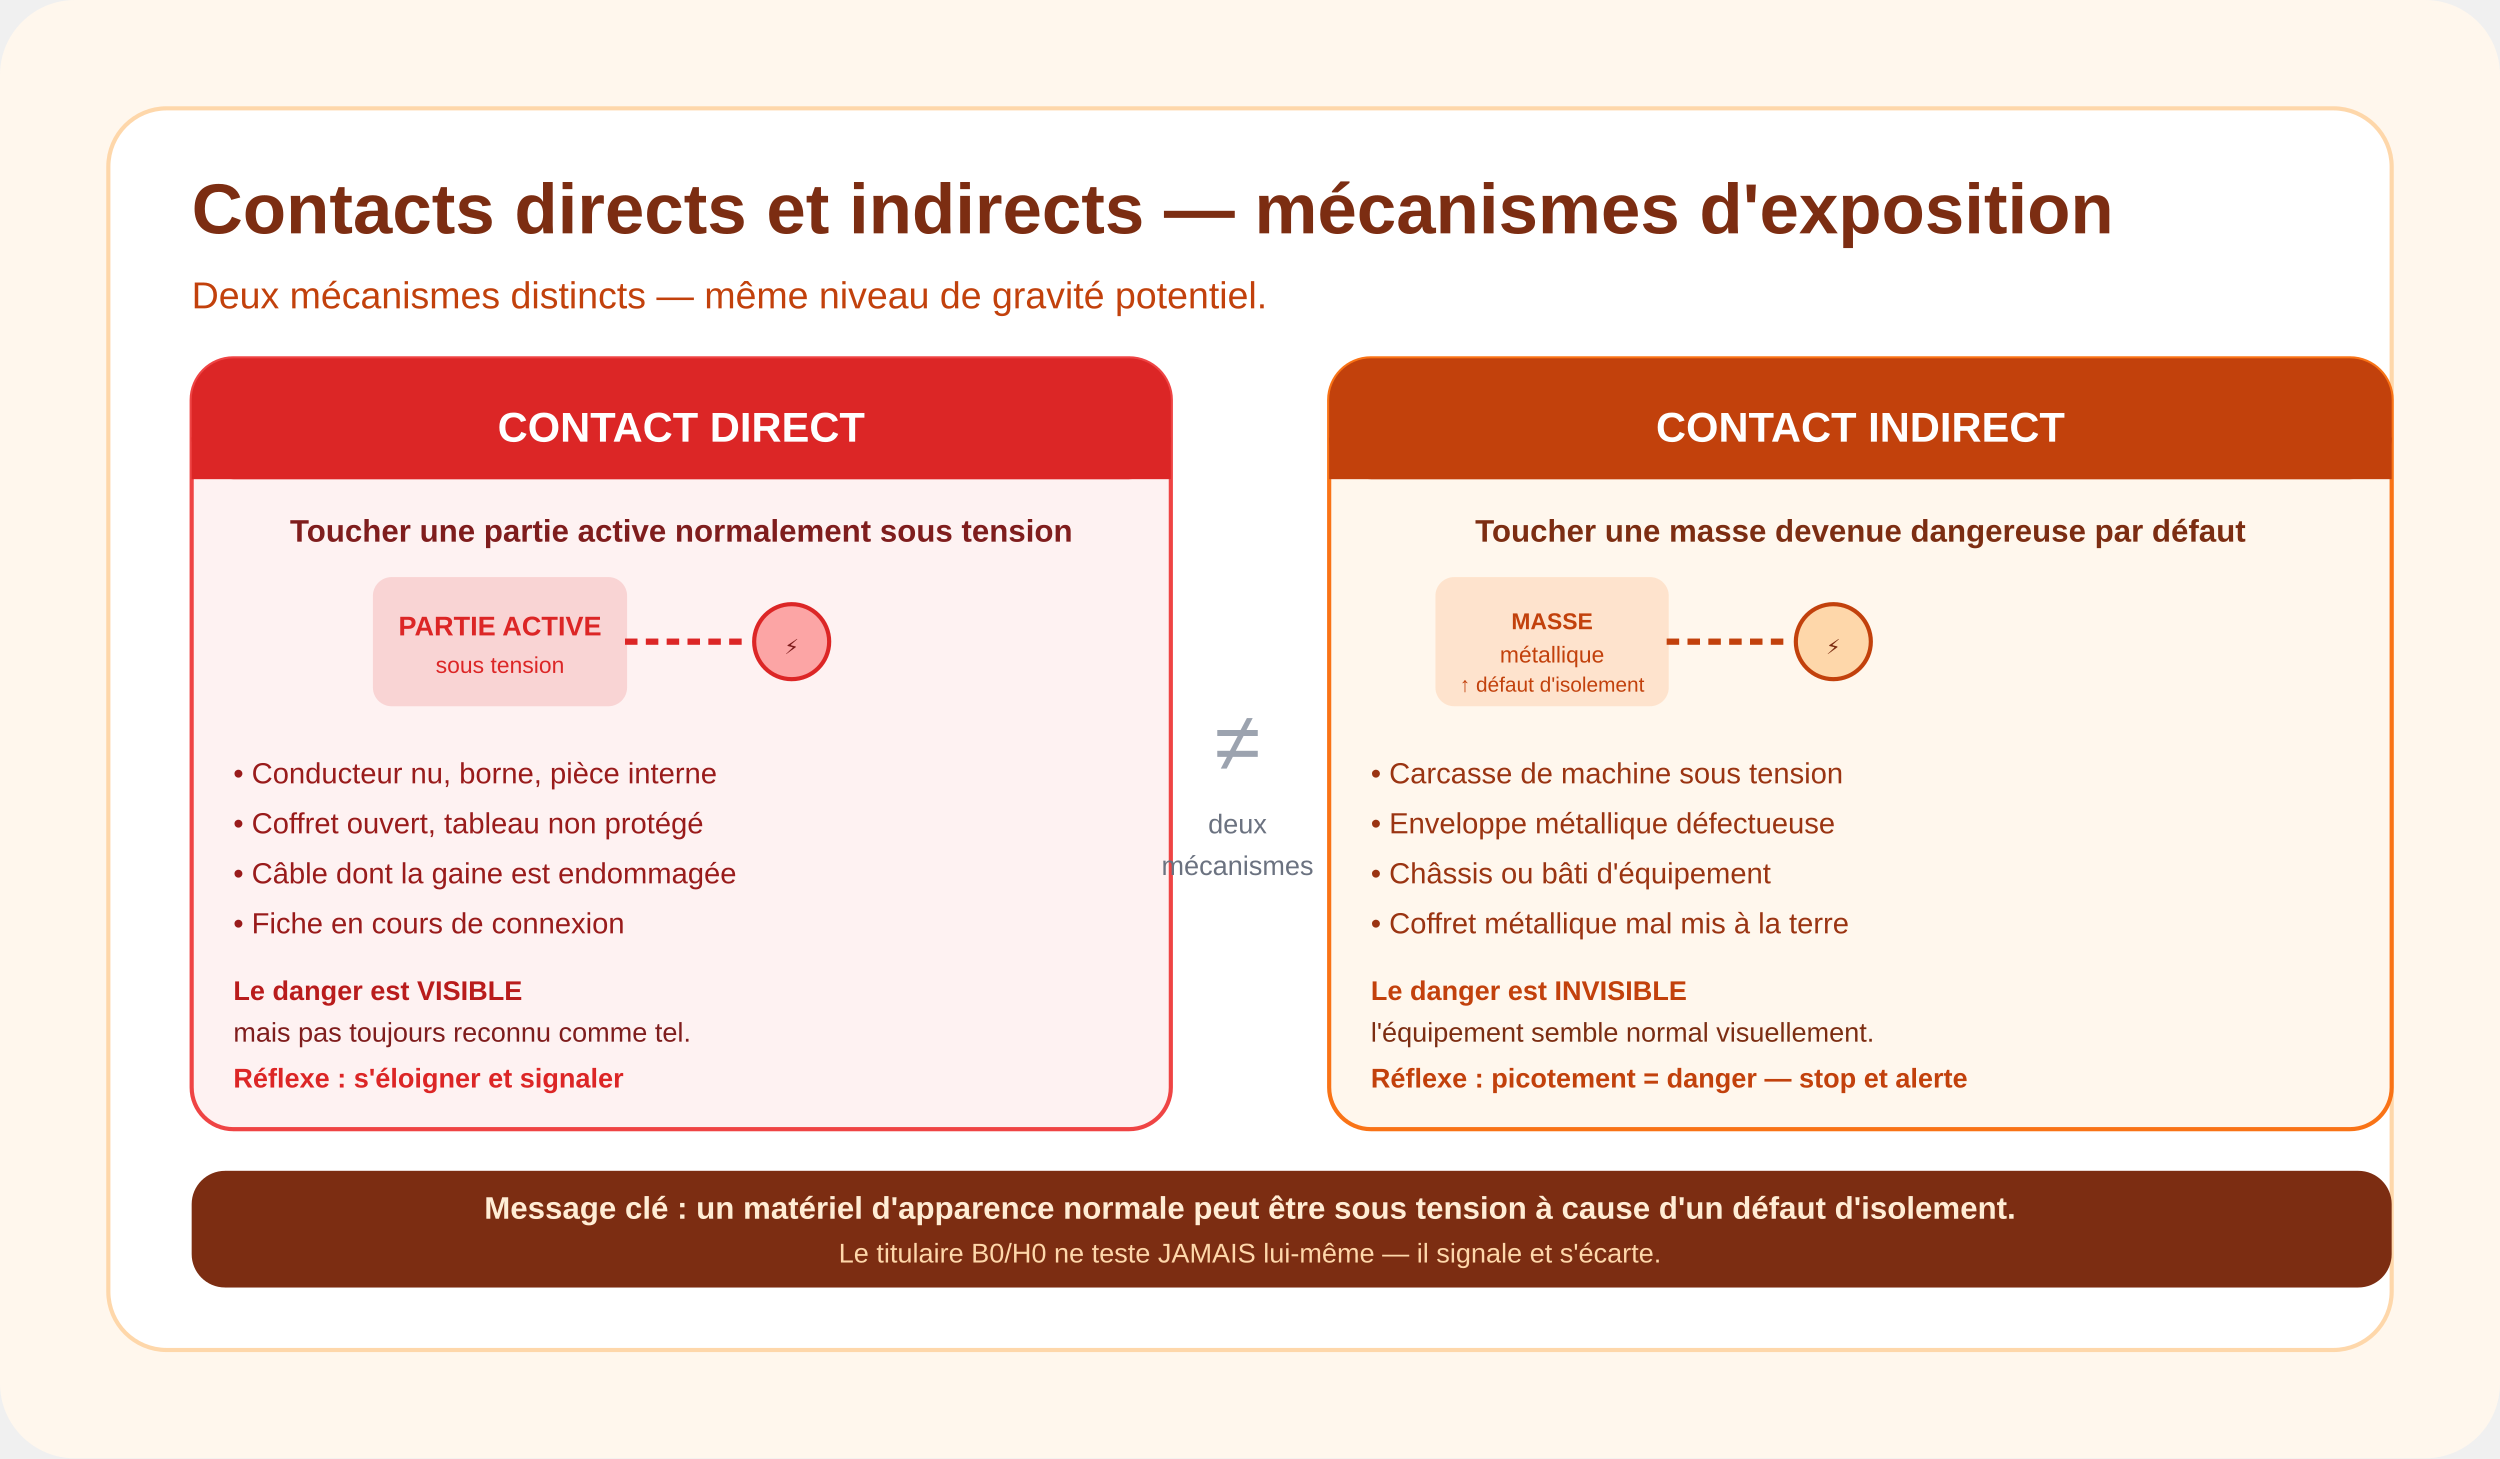
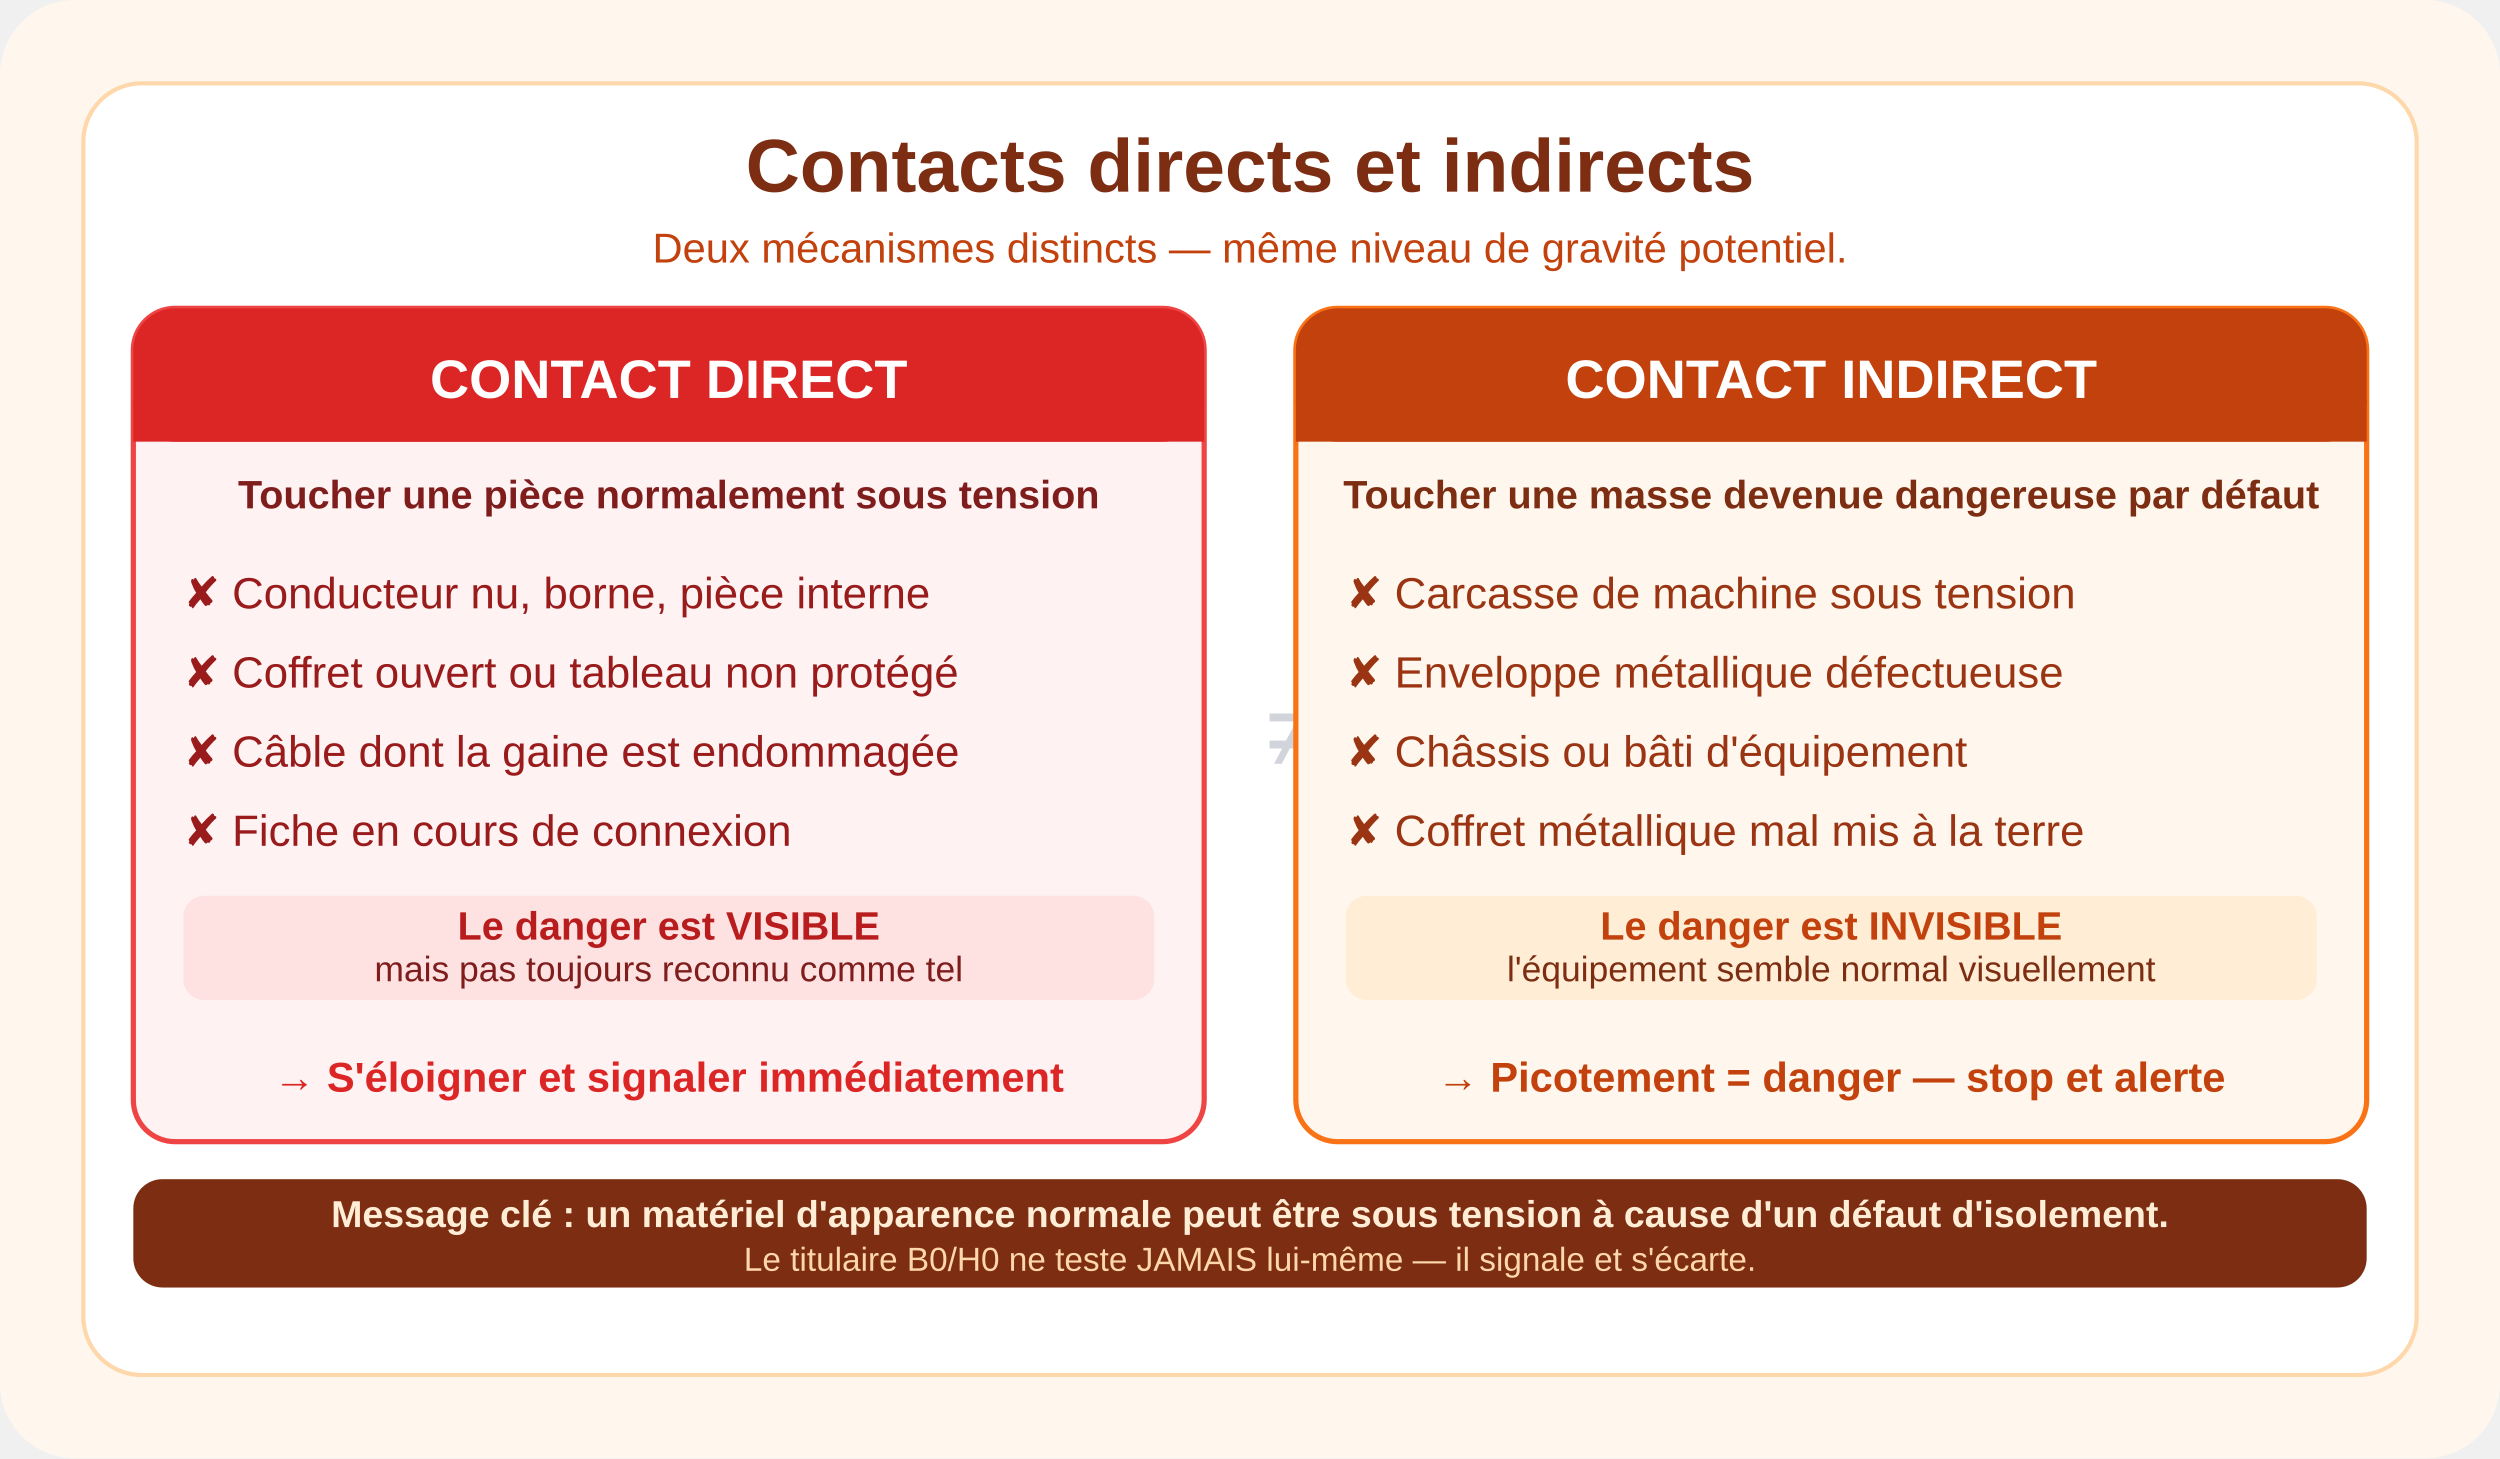
<svg xmlns="http://www.w3.org/2000/svg" width="1200" height="700" viewBox="0 0 1200 700" fill="none">
  <rect width="1200" height="700" rx="36" fill="#FFF7ED" />
-   <rect x="52" y="52" width="1096" height="596" rx="28" fill="white" stroke="#FED7AA" stroke-width="2" />
-   <text x="92" y="112" fill="#7C2D12" font-family="Arial, sans-serif" font-size="34" font-weight="700">Contacts directs et indirects — mécanismes d'exposition</text>
-   <text x="92" y="148" fill="#C2410C" font-family="Arial, sans-serif" font-size="18">Deux mécanismes distincts — même niveau de gravité potentiel.</text>
-   <rect x="92" y="172" width="470" height="370" rx="20" fill="#FEF2F2" stroke="#EF4444" stroke-width="2" />
-   <rect x="92" y="172" width="470" height="58" rx="20" fill="#DC2626" />
-   <rect x="92" y="210" width="470" height="20" fill="#DC2626" />
-   <text x="327" y="212" text-anchor="middle" fill="white" font-family="Arial, sans-serif" font-size="20" font-weight="700">CONTACT DIRECT</text>
-   <text x="327" y="260" text-anchor="middle" fill="#7F1D1D" font-family="Arial, sans-serif" font-size="15" font-weight="700">Toucher une partie active normalement sous tension</text>
-   <rect x="180" y="278" width="120" height="60" rx="8" fill="#DC2626" opacity="0.15" stroke="#DC2626" stroke-width="2" />
-   <text x="240" y="305" text-anchor="middle" fill="#DC2626" font-family="Arial, sans-serif" font-size="13" font-weight="700">PARTIE ACTIVE</text>
-   <text x="240" y="323" text-anchor="middle" fill="#DC2626" font-family="Arial, sans-serif" font-size="11">sous tension</text>
-   <line x1="300" y1="308" x2="360" y2="308" stroke="#DC2626" stroke-width="3" stroke-dasharray="6,4" />
-   <circle cx="380" cy="308" r="18" fill="#FCA5A5" stroke="#DC2626" stroke-width="2" />
-   <text x="380" y="314" text-anchor="middle" fill="#7F1D1D" font-family="Arial, sans-serif" font-size="10" font-weight="700">⚡</text>
-   <text x="112" y="376" fill="#991B1B" font-family="Arial, sans-serif" font-size="14">• Conducteur nu, borne, pièce interne</text>
-   <text x="112" y="400" fill="#991B1B" font-family="Arial, sans-serif" font-size="14">• Coffret ouvert, tableau non protégé</text>
-   <text x="112" y="424" fill="#991B1B" font-family="Arial, sans-serif" font-size="14">• Câble dont la gaine est endommagée</text>
-   <text x="112" y="448" fill="#991B1B" font-family="Arial, sans-serif" font-size="14">• Fiche en cours de connexion</text>
-   <text x="112" y="480" fill="#B91C1C" font-family="Arial, sans-serif" font-size="13" font-weight="700">Le danger est VISIBLE</text>
-   <text x="112" y="500" fill="#7F1D1D" font-family="Arial, sans-serif" font-size="13">mais pas toujours reconnu comme tel.</text>
-   <text x="112" y="522" fill="#DC2626" font-family="Arial, sans-serif" font-size="13" font-weight="700">Réflexe : s'éloigner et signaler</text>
-   <text x="594" y="370" text-anchor="middle" fill="#9CA3AF" font-family="Arial, sans-serif" font-size="40">≠</text>
-   <text x="594" y="400" text-anchor="middle" fill="#6B7280" font-family="Arial, sans-serif" font-size="13">deux</text>
-   <text x="594" y="420" text-anchor="middle" fill="#6B7280" font-family="Arial, sans-serif" font-size="13">mécanismes</text>
-   <rect x="638" y="172" width="510" height="370" rx="20" fill="#FFF7ED" stroke="#F97316" stroke-width="2" />
-   <rect x="638" y="172" width="510" height="58" rx="20" fill="#C2410C" />
-   <rect x="638" y="210" width="510" height="20" fill="#C2410C" />
-   <text x="893" y="212" text-anchor="middle" fill="white" font-family="Arial, sans-serif" font-size="20" font-weight="700">CONTACT INDIRECT</text>
-   <text x="893" y="260" text-anchor="middle" fill="#7C2D12" font-family="Arial, sans-serif" font-size="15" font-weight="700">Toucher une masse devenue dangereuse par défaut</text>
-   <rect x="690" y="278" width="110" height="60" rx="8" fill="#F97316" opacity="0.15" stroke="#F97316" stroke-width="2" />
-   <text x="745" y="302" text-anchor="middle" fill="#C2410C" font-family="Arial, sans-serif" font-size="11" font-weight="700">MASSE</text>
-   <text x="745" y="318" text-anchor="middle" fill="#C2410C" font-family="Arial, sans-serif" font-size="11">métallique</text>
-   <text x="745" y="332" text-anchor="middle" fill="#C2410C" font-family="Arial, sans-serif" font-size="10">↑ défaut d'isolement</text>
-   <line x1="800" y1="308" x2="860" y2="308" stroke="#C2410C" stroke-width="3" stroke-dasharray="6,4" />
-   <circle cx="880" cy="308" r="18" fill="#FED7AA" stroke="#C2410C" stroke-width="2" />
-   <text x="880" y="314" text-anchor="middle" fill="#7C2D12" font-family="Arial, sans-serif" font-size="10" font-weight="700">⚡</text>
-   <text x="658" y="376" fill="#9A3412" font-family="Arial, sans-serif" font-size="14">• Carcasse de machine sous tension</text>
-   <text x="658" y="400" fill="#9A3412" font-family="Arial, sans-serif" font-size="14">• Enveloppe métallique défectueuse</text>
-   <text x="658" y="424" fill="#9A3412" font-family="Arial, sans-serif" font-size="14">• Châssis ou bâti d'équipement</text>
-   <text x="658" y="448" fill="#9A3412" font-family="Arial, sans-serif" font-size="14">• Coffret métallique mal mis à la terre</text>
-   <text x="658" y="480" fill="#C2410C" font-family="Arial, sans-serif" font-size="13" font-weight="700">Le danger est INVISIBLE</text>
-   <text x="658" y="500" fill="#7C2D12" font-family="Arial, sans-serif" font-size="13">l'équipement semble normal visuellement.</text>
-   <text x="658" y="522" fill="#C2410C" font-family="Arial, sans-serif" font-size="13" font-weight="700">Réflexe : picotement = danger — stop et alerte</text>
-   <rect x="92" y="562" width="1056" height="56" rx="16" fill="#7C2D12" />
-   <text x="600" y="585" text-anchor="middle" fill="#FFEDD5" font-family="Arial, sans-serif" font-size="15" font-weight="700">Message clé : un matériel d'apparence normale peut être sous tension à cause d'un défaut d'isolement.</text>
-   <text x="600" y="606" text-anchor="middle" fill="#FED7AA" font-family="Arial, sans-serif" font-size="13">Le titulaire B0/H0 ne teste JAMAIS lui-même — il signale et s'écarte.</text>
+   <rect x="40" y="40" width="1120" height="620" rx="28" fill="white" stroke="#FED7AA" stroke-width="2" />
+   <text x="600" y="92" text-anchor="middle" fill="#7C2D12" font-family="Arial, sans-serif" font-size="36" font-weight="700">Contacts directs et indirects</text>
+   <text x="600" y="126" text-anchor="middle" fill="#C2410C" font-family="Arial, sans-serif" font-size="20">Deux mécanismes distincts — même niveau de gravité potentiel.</text>
+   <rect x="64" y="148" width="514" height="400" rx="20" fill="#FEF2F2" stroke="#EF4444" stroke-width="2.5" />
+   <rect x="64" y="148" width="514" height="64" rx="20" fill="#DC2626" />
+   <rect x="64" y="192" width="514" height="20" fill="#DC2626" />
+   <text x="321" y="191" text-anchor="middle" fill="white" font-family="Arial, sans-serif" font-size="26" font-weight="700">CONTACT DIRECT</text>
+   <text x="321" y="244" text-anchor="middle" fill="#7F1D1D" font-family="Arial, sans-serif" font-size="19" font-weight="700">Toucher une pièce normalement sous tension</text>
+   <text x="88" y="292" fill="#991B1B" font-family="Arial, sans-serif" font-size="21">✘  Conducteur nu, borne, pièce interne</text>
+   <text x="88" y="330" fill="#991B1B" font-family="Arial, sans-serif" font-size="21">✘  Coffret ouvert ou tableau non protégé</text>
+   <text x="88" y="368" fill="#991B1B" font-family="Arial, sans-serif" font-size="21">✘  Câble dont la gaine est endommagée</text>
+   <text x="88" y="406" fill="#991B1B" font-family="Arial, sans-serif" font-size="21">✘  Fiche en cours de connexion</text>
+   <rect x="88" y="430" width="466" height="50" rx="10" fill="#FEE2E2" />
+   <text x="321" y="451" text-anchor="middle" fill="#B91C1C" font-family="Arial, sans-serif" font-size="19" font-weight="700">Le danger est VISIBLE</text>
+   <text x="321" y="471" text-anchor="middle" fill="#7F1D1D" font-family="Arial, sans-serif" font-size="17">mais pas toujours reconnu comme tel</text>
+   <text x="321" y="524" text-anchor="middle" fill="#DC2626" font-family="Arial, sans-serif" font-size="20" font-weight="700">→ S'éloigner et signaler immédiatement</text>
+   <text x="622" y="368" text-anchor="middle" fill="#D1D5DB" font-family="Arial, sans-serif" font-size="52">≠</text>
+   <rect x="622" y="148" width="514" height="400" rx="20" fill="#FFF7ED" stroke="#F97316" stroke-width="2.5" />
+   <rect x="622" y="148" width="514" height="64" rx="20" fill="#C2410C" />
+   <rect x="622" y="192" width="514" height="20" fill="#C2410C" />
+   <text x="879" y="191" text-anchor="middle" fill="white" font-family="Arial, sans-serif" font-size="26" font-weight="700">CONTACT INDIRECT</text>
+   <text x="879" y="244" text-anchor="middle" fill="#7C2D12" font-family="Arial, sans-serif" font-size="19" font-weight="700">Toucher une masse devenue dangereuse par défaut</text>
+   <text x="646" y="292" fill="#9A3412" font-family="Arial, sans-serif" font-size="21">✘  Carcasse de machine sous tension</text>
+   <text x="646" y="330" fill="#9A3412" font-family="Arial, sans-serif" font-size="21">✘  Enveloppe métallique défectueuse</text>
+   <text x="646" y="368" fill="#9A3412" font-family="Arial, sans-serif" font-size="21">✘  Châssis ou bâti d'équipement</text>
+   <text x="646" y="406" fill="#9A3412" font-family="Arial, sans-serif" font-size="21">✘  Coffret métallique mal mis à la terre</text>
+   <rect x="646" y="430" width="466" height="50" rx="10" fill="#FFEDD5" />
+   <text x="879" y="451" text-anchor="middle" fill="#C2410C" font-family="Arial, sans-serif" font-size="19" font-weight="700">Le danger est INVISIBLE</text>
+   <text x="879" y="471" text-anchor="middle" fill="#7C2D12" font-family="Arial, sans-serif" font-size="17">l'équipement semble normal visuellement</text>
+   <text x="879" y="524" text-anchor="middle" fill="#C2410C" font-family="Arial, sans-serif" font-size="20" font-weight="700">→ Picotement = danger — stop et alerte</text>
+   <rect x="64" y="566" width="1072" height="52" rx="14" fill="#7C2D12" />
+   <text x="600" y="589" text-anchor="middle" fill="#FFEDD5" font-family="Arial, sans-serif" font-size="18" font-weight="700">Message clé : un matériel d'apparence normale peut être sous tension à cause d'un défaut d'isolement.</text>
+   <text x="600" y="610" text-anchor="middle" fill="#FED7AA" font-family="Arial, sans-serif" font-size="16">Le titulaire B0/H0 ne teste JAMAIS lui-même — il signale et s'écarte.</text>
</svg>
